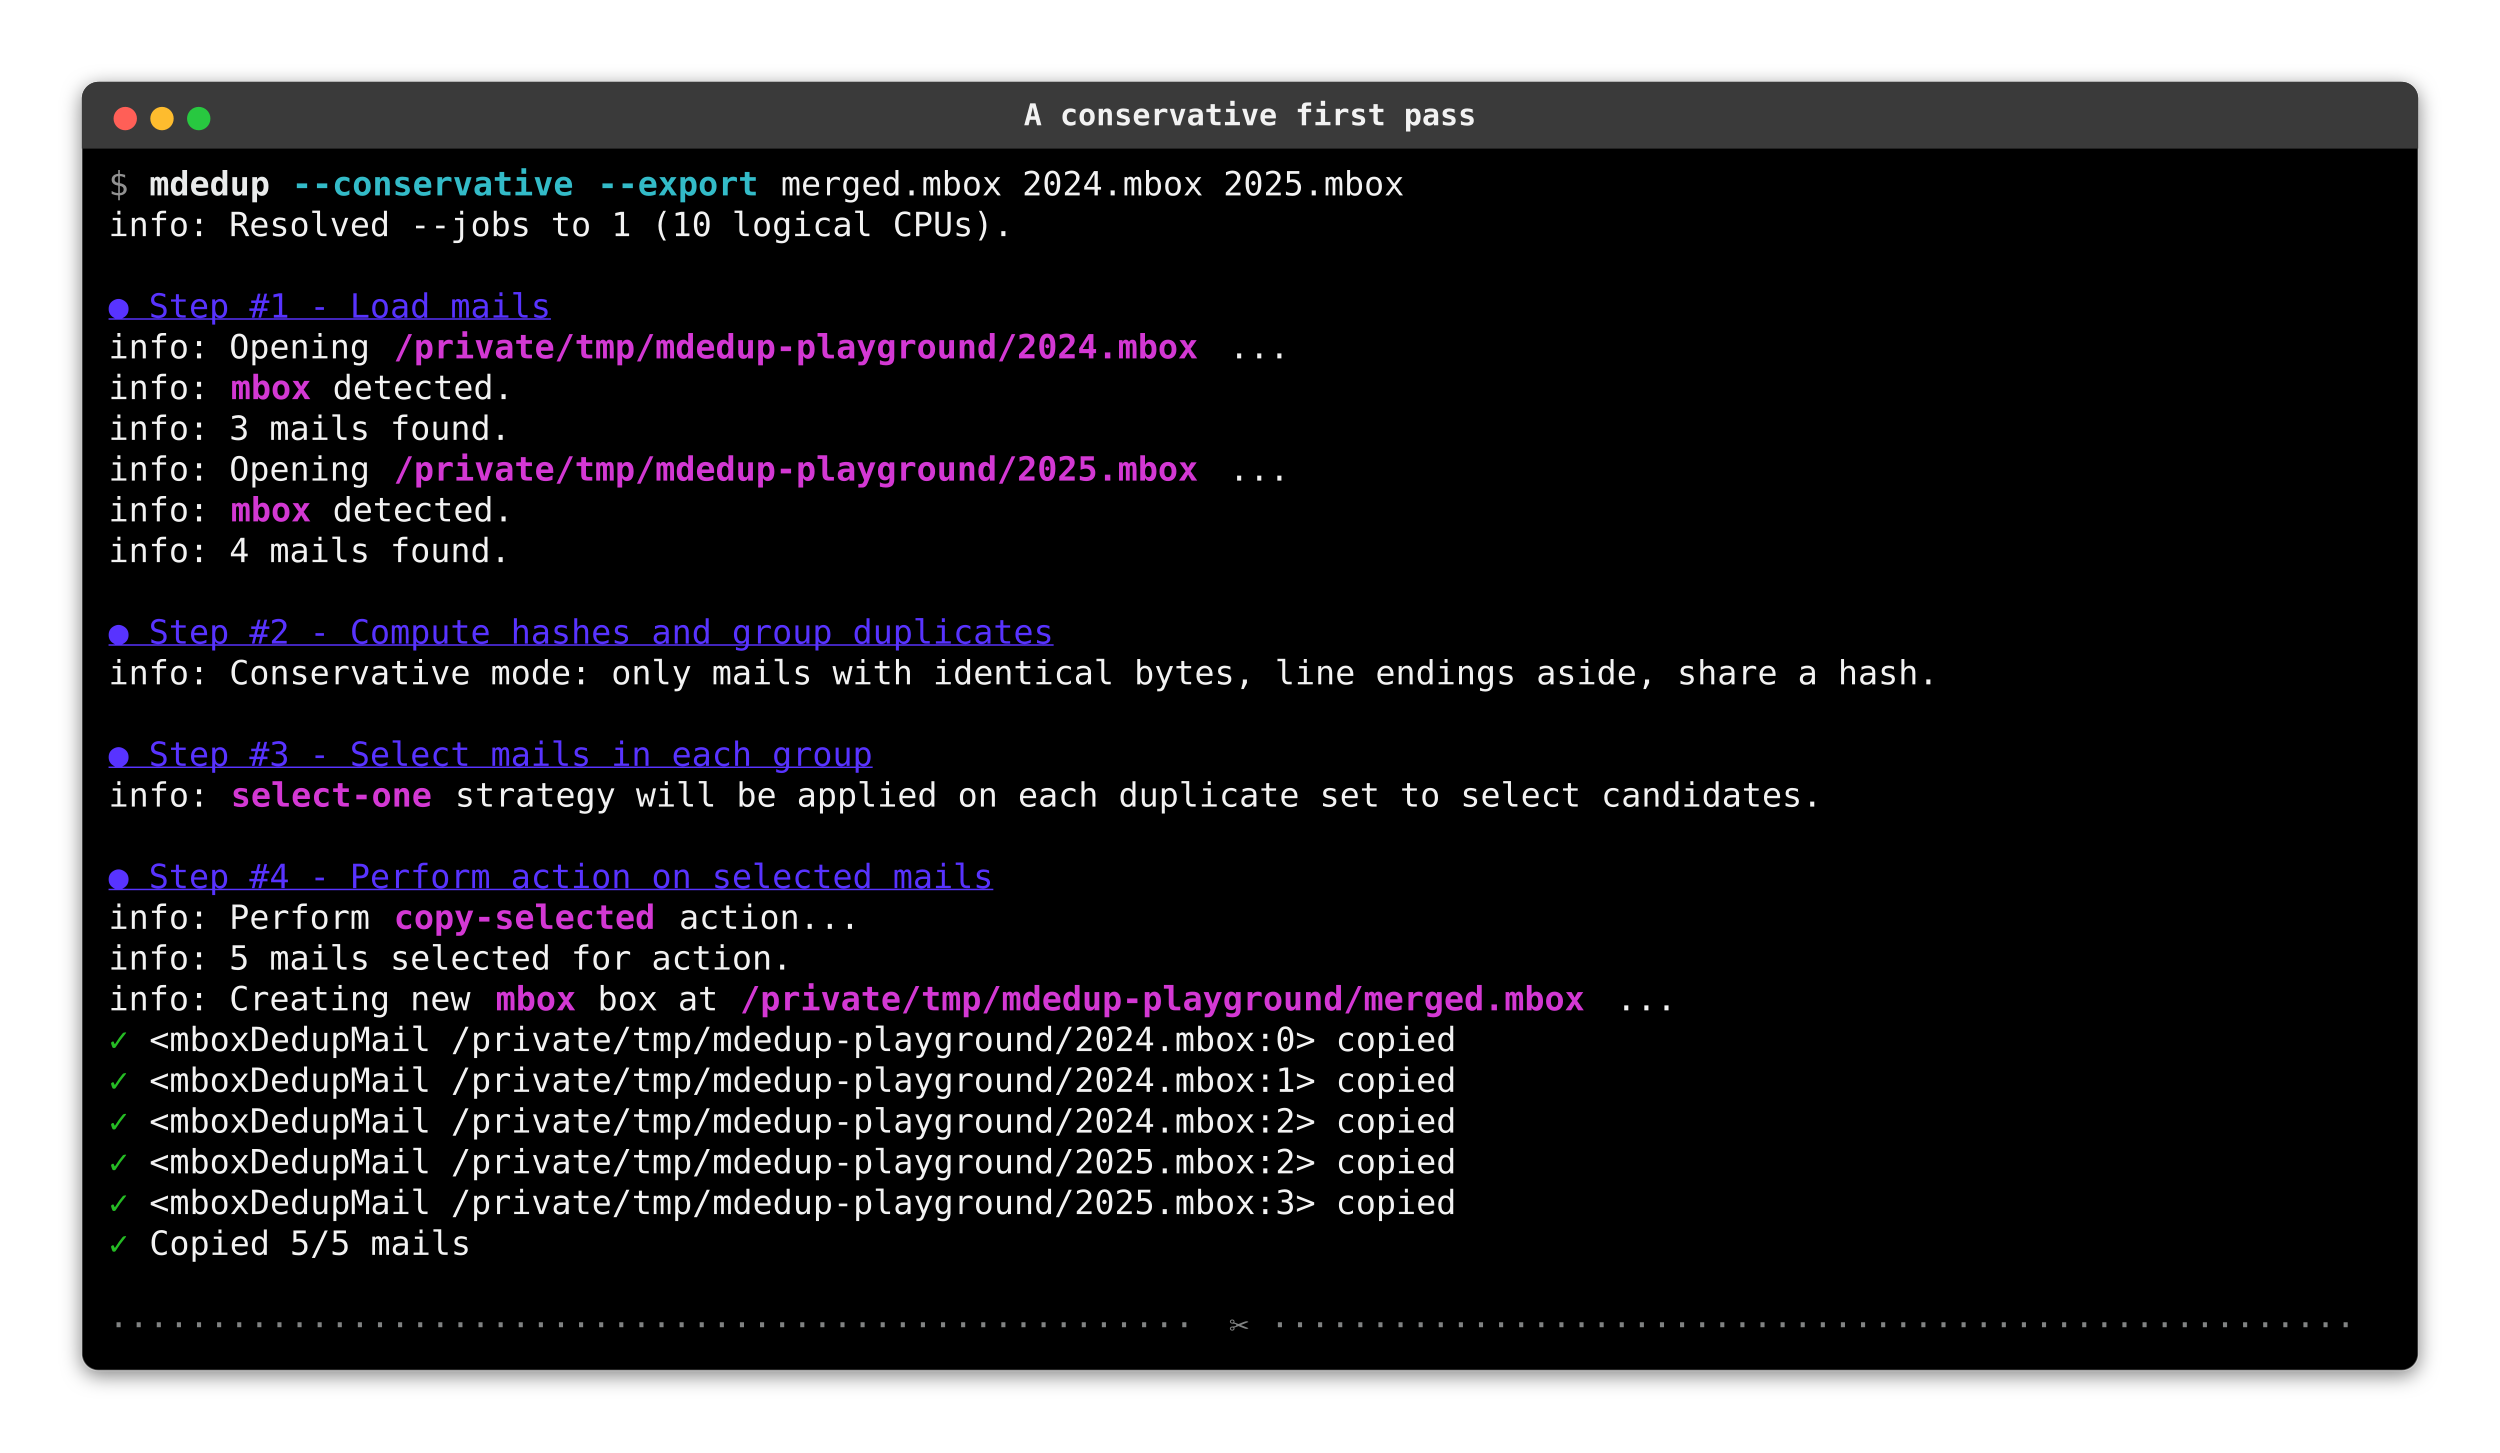
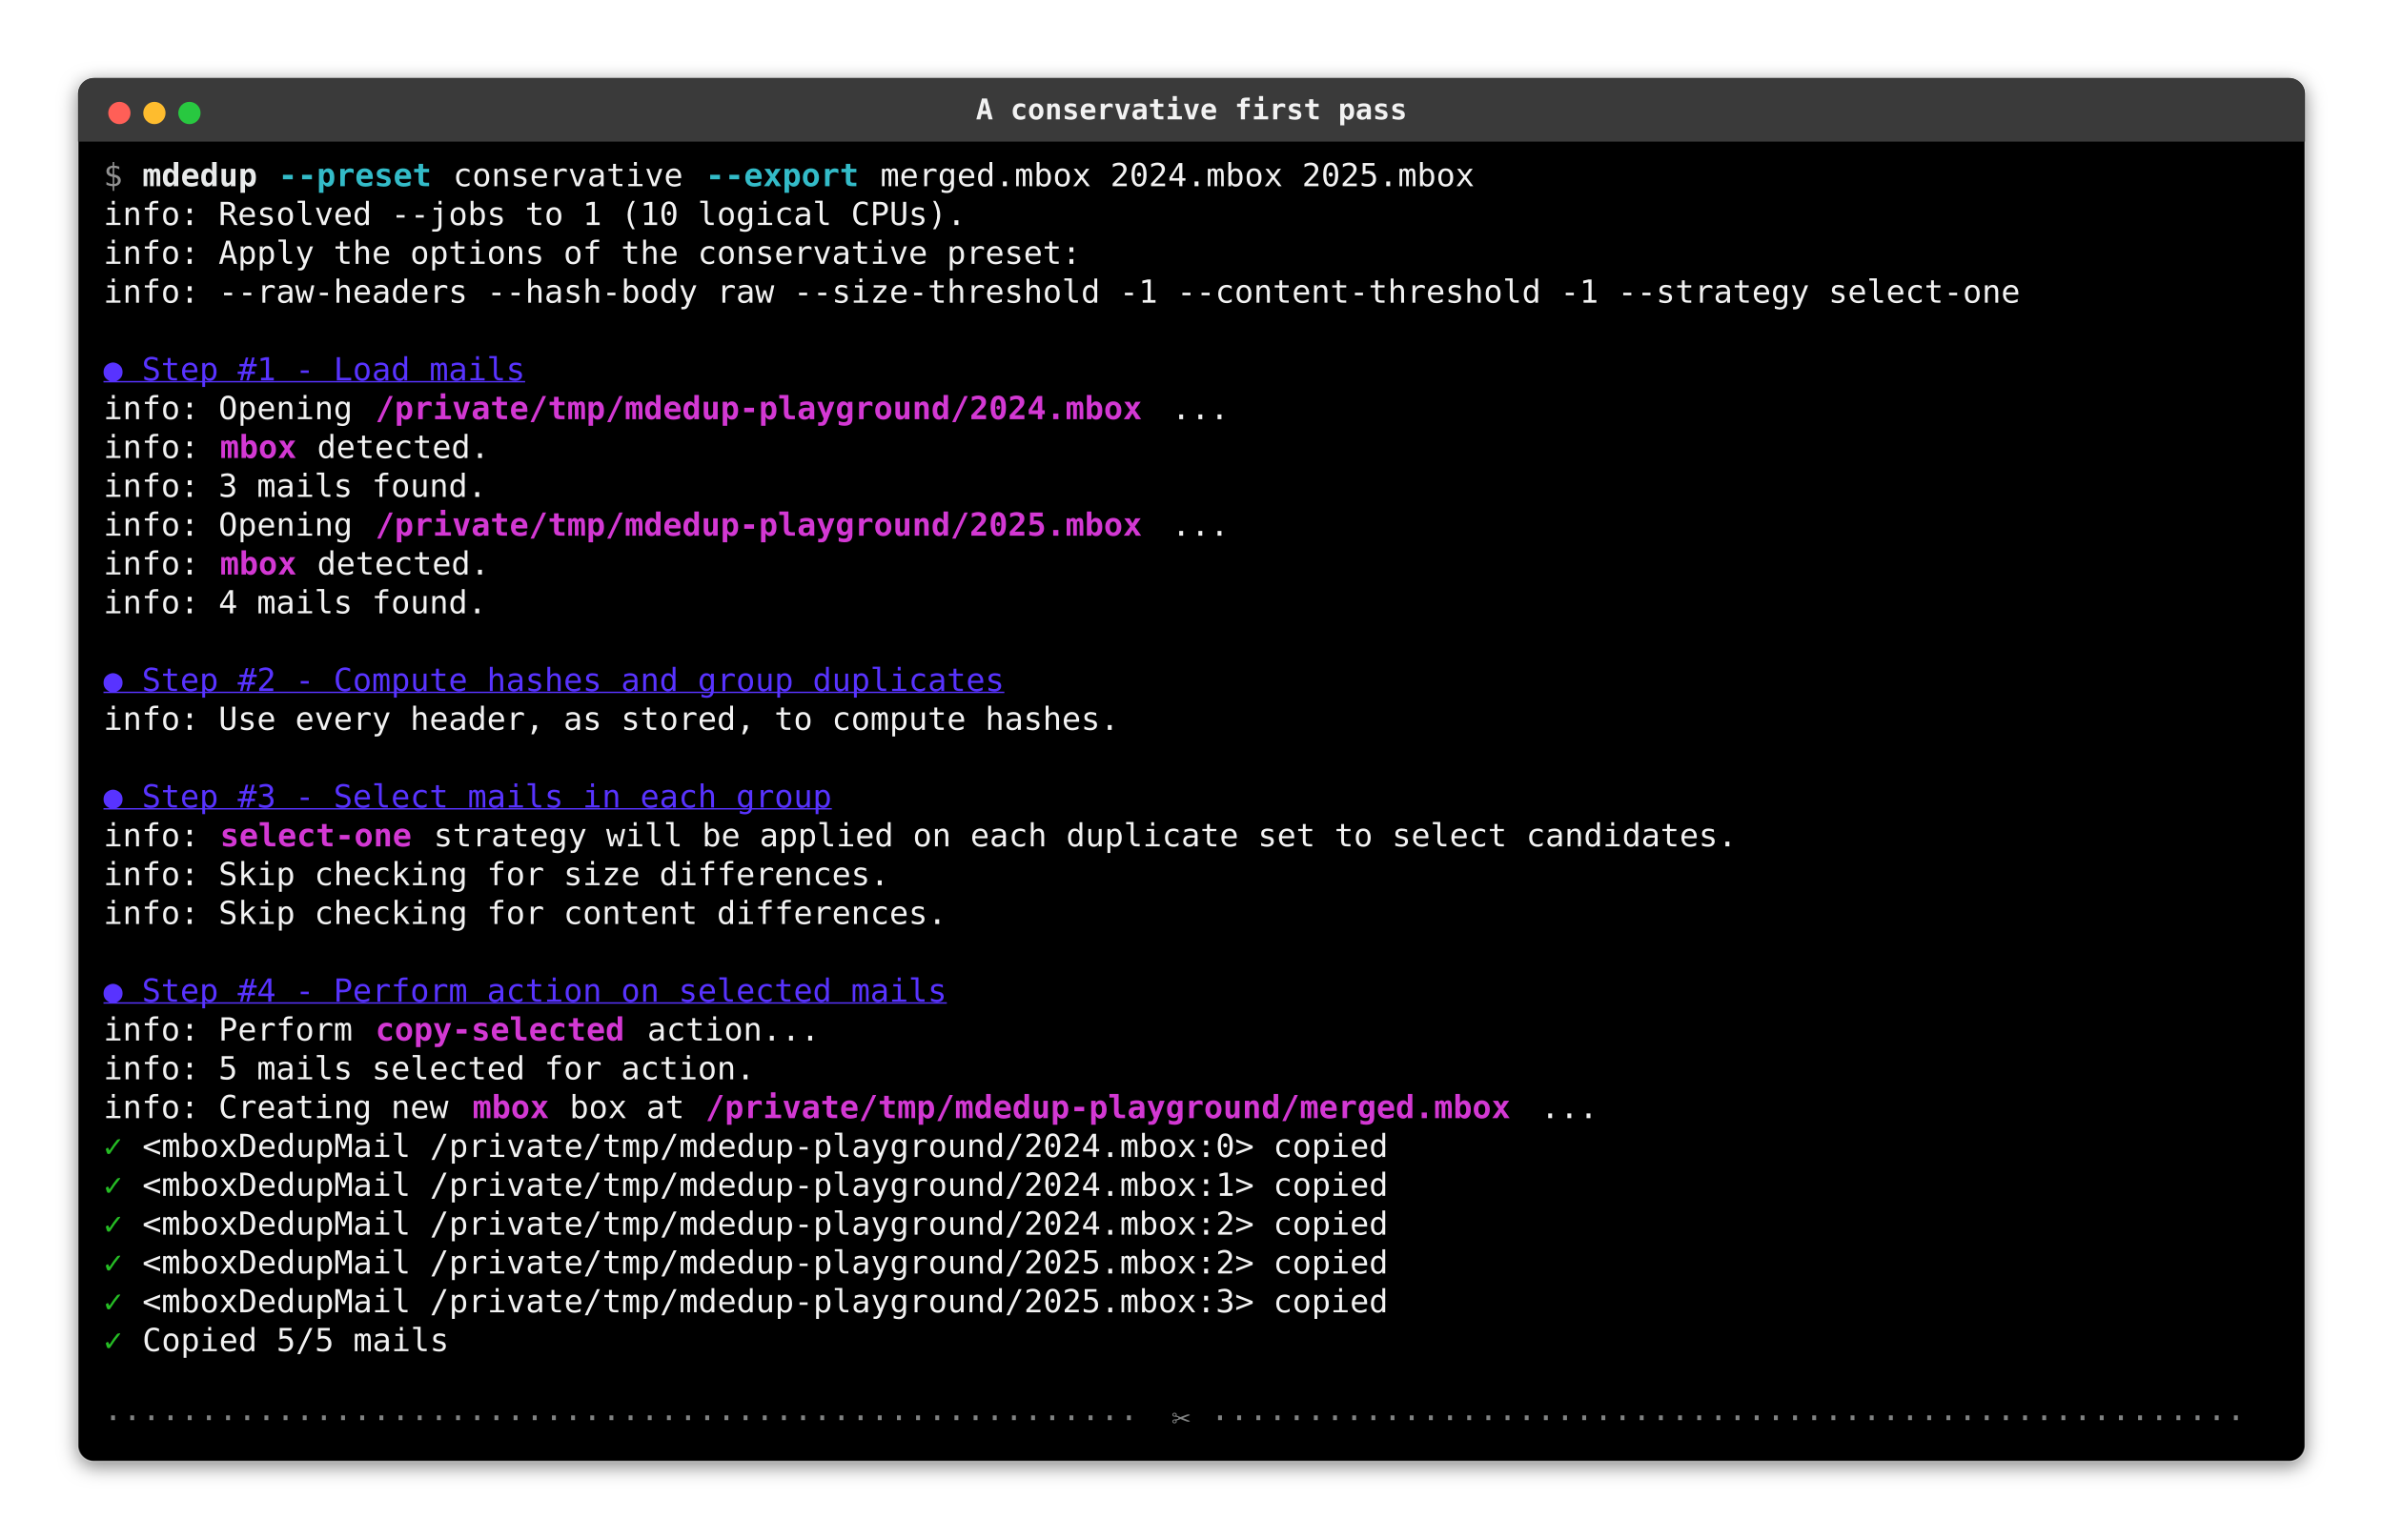
- <svg xmlns="http://www.w3.org/2000/svg" viewBox="0 0 1497 869.6">
+ <svg xmlns="http://www.w3.org/2000/svg" viewBox="0 0 1497 967.2">
  <style>
    .mdedup-conservative-cli-matrix {
        font-family: 'SF Mono', Menlo, Monaco, monospace;
        font-size: 20px;
        line-height: 24.4px;
        font-variant-east-asian: full-width;
    }
    .mdedup-conservative-cli-title {
        font-size: 18px;
        font-weight: bold;
        font-family: 'SF Mono', Menlo, Monaco, monospace;
    }
    .mdedup-conservative-cli-r1 { fill: #919191 }
    .mdedup-conservative-cli-r2 { fill: #e9ebeb;font-weight: bold }
    .mdedup-conservative-cli-r3 { fill: #33bbc8;font-weight: bold }
    .mdedup-conservative-cli-r4 { fill: #f2f2f2 }
    .mdedup-conservative-cli-r5 { fill: #5833ff;text-decoration: underline }
    .mdedup-conservative-cli-r6 { fill: #d338d3;font-weight: bold }
    .mdedup-conservative-cli-r7 { fill: #25bc24 }
    .mdedup-conservative-cli-r8 { fill: #818383 }
</style>
  <defs>
    <clipPath id="mdedup-conservative-cli-clip">
-       <rect x="65" y="97" width="1366.4" height="707.6" />
+       <rect x="65" y="97" width="1366.4" height="805.2" />
    </clipPath>
    <filter id="mdedup-conservative-cli-shadow" x="-50%" y="-50%" width="200%" height="200%">
      <feGaussianBlur in="SourceAlpha" stdDeviation="6" />
      <feOffset dx="0" dy="3" result="cast" />
      <feFlood flood-color="rgba(0,0,0,0.5)" />
      <feComposite in2="cast" operator="in" result="shadow" />
      <feComposite in="shadow" in2="SourceAlpha" operator="out" />
    </filter>
  </defs>
-   <rect filter="url(#mdedup-conservative-cli-shadow)" x="49" y="49" width="1399" height="771.6" rx="10" />
-   <rect fill="#000000" stroke="rgba(255,255,255,0.35)" stroke-width="1" x="49" y="49" width="1399" height="771.6" rx="10" />
+   <rect filter="url(#mdedup-conservative-cli-shadow)" x="49" y="49" width="1399" height="869.2" rx="10" />
+   <rect fill="#000000" stroke="rgba(255,255,255,0.35)" stroke-width="1" x="49" y="49" width="1399" height="869.2" rx="10" />
  <path fill="#3a3a3a" d="M59,49 H1438 A10,10 0 0 1 1448,59 V89 H49 V59 A10,10 0 0 1 59,49 Z" />
  <g transform="translate(49, 49)">
    <g transform="translate(26,22)">
      <circle cx="0" cy="0" r="7" fill="#ff5f57" />
      <circle cx="22" cy="0" r="7" fill="#febc2e" />
      <circle cx="44" cy="0" r="7" fill="#28c840" />
    </g>
  </g>
  <text class="mdedup-conservative-cli-title" fill="#f2f2f2" font-family="monospace" font-size="18" font-weight="bold" text-anchor="middle" x="748.5" y="75">A conservative first pass</text>
  <g clip-path="url(#mdedup-conservative-cli-clip)">
    <g transform="translate(65, 97)">
      <g class="mdedup-conservative-cli-matrix" font-family="monospace" font-size="20" fill="#f2f2f2">
        <text class="mdedup-conservative-cli-r1" x="0" textLength="12.2" y="20">$</text>
        <text class="mdedup-conservative-cli-r2" x="24.4" textLength="73.2" y="20">mdedup</text>
-         <text class="mdedup-conservative-cli-r3" x="109.8" textLength="170.8" y="20">--conservative</text>
-         <text class="mdedup-conservative-cli-r3" x="292.8" textLength="97.6" y="20">--export</text>
-         <text class="mdedup-conservative-cli-r4" x="402.6" textLength="378.2" y="20">merged.mbox 2024.mbox 2025.mbox</text>
+         <text class="mdedup-conservative-cli-r3" x="109.8" textLength="97.6" y="20">--preset</text>
+         <text class="mdedup-conservative-cli-r4" x="219.6" textLength="146.4" y="20">conservative</text>
+         <text class="mdedup-conservative-cli-r3" x="378.2" textLength="97.6" y="20">--export</text>
+         <text class="mdedup-conservative-cli-r4" x="488" textLength="378.2" y="20">merged.mbox 2024.mbox 2025.mbox</text>
        <text class="mdedup-conservative-cli-r4" x="0" textLength="549" y="44.4">info: Resolved --jobs to 1 (10 logical CPUs).</text>
-         <text class="mdedup-conservative-cli-r5" x="0" textLength="268.4" y="93.2">● Step #1 - Load mails</text>
-         <text class="mdedup-conservative-cli-r4" x="0" textLength="158.6" y="117.6">info: Opening</text>
-         <text class="mdedup-conservative-cli-r6" x="170.8" textLength="488" y="117.6">/private/tmp/mdedup-playground/2024.mbox</text>
-         <text class="mdedup-conservative-cli-r4" x="671" textLength="36.6" y="117.6">...</text>
-         <text class="mdedup-conservative-cli-r4" x="0" textLength="61" y="142">info:</text>
-         <text class="mdedup-conservative-cli-r6" x="73.2" textLength="48.8" y="142">mbox</text>
-         <text class="mdedup-conservative-cli-r4" x="134.2" textLength="109.8" y="142">detected.</text>
-         <text class="mdedup-conservative-cli-r4" x="0" textLength="244" y="166.4">info: 3 mails found.</text>
-         <text class="mdedup-conservative-cli-r4" x="0" textLength="158.6" y="190.8">info: Opening</text>
-         <text class="mdedup-conservative-cli-r6" x="170.8" textLength="488" y="190.8">/private/tmp/mdedup-playground/2025.mbox</text>
-         <text class="mdedup-conservative-cli-r4" x="671" textLength="36.6" y="190.8">...</text>
-         <text class="mdedup-conservative-cli-r4" x="0" textLength="61" y="215.2">info:</text>
-         <text class="mdedup-conservative-cli-r6" x="73.2" textLength="48.8" y="215.2">mbox</text>
-         <text class="mdedup-conservative-cli-r4" x="134.2" textLength="109.8" y="215.2">detected.</text>
-         <text class="mdedup-conservative-cli-r4" x="0" textLength="244" y="239.6">info: 4 mails found.</text>
-         <text class="mdedup-conservative-cli-r5" x="0" textLength="573.4" y="288.4">● Step #2 - Compute hashes and group duplicates</text>
-         <text class="mdedup-conservative-cli-r4" x="0" textLength="1110.2" y="312.8">info: Conservative mode: only mails with identical bytes, line endings aside, share a hash.</text>
-         <text class="mdedup-conservative-cli-r5" x="0" textLength="463.6" y="361.6">● Step #3 - Select mails in each group</text>
-         <text class="mdedup-conservative-cli-r4" x="0" textLength="61" y="386">info:</text>
-         <text class="mdedup-conservative-cli-r6" x="73.2" textLength="122" y="386">select-one</text>
-         <text class="mdedup-conservative-cli-r4" x="207.4" textLength="829.6" y="386">strategy will be applied on each duplicate set to select candidates.</text>
-         <text class="mdedup-conservative-cli-r5" x="0" textLength="536.8" y="434.8">● Step #4 - Perform action on selected mails</text>
-         <text class="mdedup-conservative-cli-r4" x="0" textLength="158.6" y="459.2">info: Perform</text>
-         <text class="mdedup-conservative-cli-r6" x="170.8" textLength="158.6" y="459.2">copy-selected</text>
-         <text class="mdedup-conservative-cli-r4" x="341.6" textLength="109.8" y="459.2">action...</text>
-         <text class="mdedup-conservative-cli-r4" x="0" textLength="414.8" y="483.6">info: 5 mails selected for action.</text>
-         <text class="mdedup-conservative-cli-r4" x="0" textLength="219.6" y="508">info: Creating new</text>
-         <text class="mdedup-conservative-cli-r6" x="231.8" textLength="48.8" y="508">mbox</text>
-         <text class="mdedup-conservative-cli-r4" x="292.8" textLength="73.2" y="508">box at</text>
-         <text class="mdedup-conservative-cli-r6" x="378.2" textLength="512.4" y="508">/private/tmp/mdedup-playground/merged.mbox</text>
-         <text class="mdedup-conservative-cli-r4" x="902.8" textLength="36.6" y="508">...</text>
-         <text class="mdedup-conservative-cli-r7" x="0" textLength="12.2" y="532.4">✓</text>
-         <text class="mdedup-conservative-cli-r4" x="24.4" textLength="793" y="532.4">&lt;mboxDedupMail /private/tmp/mdedup-playground/2024.mbox:0&gt; copied</text>
-         <text class="mdedup-conservative-cli-r7" x="0" textLength="12.2" y="556.8">✓</text>
-         <text class="mdedup-conservative-cli-r4" x="24.4" textLength="793" y="556.8">&lt;mboxDedupMail /private/tmp/mdedup-playground/2024.mbox:1&gt; copied</text>
-         <text class="mdedup-conservative-cli-r7" x="0" textLength="12.2" y="581.2">✓</text>
-         <text class="mdedup-conservative-cli-r4" x="24.4" textLength="793" y="581.2">&lt;mboxDedupMail /private/tmp/mdedup-playground/2024.mbox:2&gt; copied</text>
-         <text class="mdedup-conservative-cli-r7" x="0" textLength="12.2" y="605.6">✓</text>
-         <text class="mdedup-conservative-cli-r4" x="24.4" textLength="793" y="605.6">&lt;mboxDedupMail /private/tmp/mdedup-playground/2025.mbox:2&gt; copied</text>
+         <text class="mdedup-conservative-cli-r4" x="0" textLength="622.2" y="68.8">info: Apply the options of the conservative preset:</text>
+         <text class="mdedup-conservative-cli-r4" x="0" textLength="1220" y="93.2">info: --raw-headers --hash-body raw --size-threshold -1 --content-threshold -1 --strategy select-one</text>
+         <text class="mdedup-conservative-cli-r5" x="0" textLength="268.4" y="142">● Step #1 - Load mails</text>
+         <text class="mdedup-conservative-cli-r4" x="0" textLength="158.6" y="166.4">info: Opening</text>
+         <text class="mdedup-conservative-cli-r6" x="170.8" textLength="488" y="166.4">/private/tmp/mdedup-playground/2024.mbox</text>
+         <text class="mdedup-conservative-cli-r4" x="671" textLength="36.6" y="166.4">...</text>
+         <text class="mdedup-conservative-cli-r4" x="0" textLength="61" y="190.8">info:</text>
+         <text class="mdedup-conservative-cli-r6" x="73.2" textLength="48.8" y="190.8">mbox</text>
+         <text class="mdedup-conservative-cli-r4" x="134.2" textLength="109.8" y="190.8">detected.</text>
+         <text class="mdedup-conservative-cli-r4" x="0" textLength="244" y="215.2">info: 3 mails found.</text>
+         <text class="mdedup-conservative-cli-r4" x="0" textLength="158.6" y="239.6">info: Opening</text>
+         <text class="mdedup-conservative-cli-r6" x="170.8" textLength="488" y="239.6">/private/tmp/mdedup-playground/2025.mbox</text>
+         <text class="mdedup-conservative-cli-r4" x="671" textLength="36.6" y="239.6">...</text>
+         <text class="mdedup-conservative-cli-r4" x="0" textLength="61" y="264">info:</text>
+         <text class="mdedup-conservative-cli-r6" x="73.2" textLength="48.8" y="264">mbox</text>
+         <text class="mdedup-conservative-cli-r4" x="134.2" textLength="109.8" y="264">detected.</text>
+         <text class="mdedup-conservative-cli-r4" x="0" textLength="244" y="288.4">info: 4 mails found.</text>
+         <text class="mdedup-conservative-cli-r5" x="0" textLength="573.4" y="337.2">● Step #2 - Compute hashes and group duplicates</text>
+         <text class="mdedup-conservative-cli-r4" x="0" textLength="646.6" y="361.6">info: Use every header, as stored, to compute hashes.</text>
+         <text class="mdedup-conservative-cli-r5" x="0" textLength="463.6" y="410.4">● Step #3 - Select mails in each group</text>
+         <text class="mdedup-conservative-cli-r4" x="0" textLength="61" y="434.8">info:</text>
+         <text class="mdedup-conservative-cli-r6" x="73.2" textLength="122" y="434.8">select-one</text>
+         <text class="mdedup-conservative-cli-r4" x="207.4" textLength="829.6" y="434.8">strategy will be applied on each duplicate set to select candidates.</text>
+         <text class="mdedup-conservative-cli-r4" x="0" textLength="500.2" y="459.2">info: Skip checking for size differences.</text>
+         <text class="mdedup-conservative-cli-r4" x="0" textLength="536.8" y="483.6">info: Skip checking for content differences.</text>
+         <text class="mdedup-conservative-cli-r5" x="0" textLength="536.8" y="532.4">● Step #4 - Perform action on selected mails</text>
+         <text class="mdedup-conservative-cli-r4" x="0" textLength="158.6" y="556.8">info: Perform</text>
+         <text class="mdedup-conservative-cli-r6" x="170.8" textLength="158.6" y="556.8">copy-selected</text>
+         <text class="mdedup-conservative-cli-r4" x="341.6" textLength="109.8" y="556.8">action...</text>
+         <text class="mdedup-conservative-cli-r4" x="0" textLength="414.8" y="581.2">info: 5 mails selected for action.</text>
+         <text class="mdedup-conservative-cli-r4" x="0" textLength="219.6" y="605.6">info: Creating new</text>
+         <text class="mdedup-conservative-cli-r6" x="231.8" textLength="48.8" y="605.6">mbox</text>
+         <text class="mdedup-conservative-cli-r4" x="292.8" textLength="73.2" y="605.6">box at</text>
+         <text class="mdedup-conservative-cli-r6" x="378.2" textLength="512.4" y="605.6">/private/tmp/mdedup-playground/merged.mbox</text>
+         <text class="mdedup-conservative-cli-r4" x="902.8" textLength="36.6" y="605.6">...</text>
        <text class="mdedup-conservative-cli-r7" x="0" textLength="12.2" y="630">✓</text>
-         <text class="mdedup-conservative-cli-r4" x="24.4" textLength="793" y="630">&lt;mboxDedupMail /private/tmp/mdedup-playground/2025.mbox:3&gt; copied</text>
+         <text class="mdedup-conservative-cli-r4" x="24.4" textLength="793" y="630">&lt;mboxDedupMail /private/tmp/mdedup-playground/2024.mbox:0&gt; copied</text>
        <text class="mdedup-conservative-cli-r7" x="0" textLength="12.2" y="654.4">✓</text>
-         <text class="mdedup-conservative-cli-r4" x="24.4" textLength="195.2" y="654.4">Copied 5/5 mails</text>
-         <text class="mdedup-conservative-cli-r8" x="0" textLength="658.8" y="703.2">······················································</text>
-         <text class="mdedup-conservative-cli-r8" x="671" textLength="12.2" y="703.2">✂</text>
-         <text class="mdedup-conservative-cli-r8" x="695.4" textLength="658.8" y="703.2">······················································</text>
+         <text class="mdedup-conservative-cli-r4" x="24.4" textLength="793" y="654.4">&lt;mboxDedupMail /private/tmp/mdedup-playground/2024.mbox:1&gt; copied</text>
+         <text class="mdedup-conservative-cli-r7" x="0" textLength="12.2" y="678.8">✓</text>
+         <text class="mdedup-conservative-cli-r4" x="24.4" textLength="793" y="678.8">&lt;mboxDedupMail /private/tmp/mdedup-playground/2024.mbox:2&gt; copied</text>
+         <text class="mdedup-conservative-cli-r7" x="0" textLength="12.2" y="703.2">✓</text>
+         <text class="mdedup-conservative-cli-r4" x="24.4" textLength="793" y="703.2">&lt;mboxDedupMail /private/tmp/mdedup-playground/2025.mbox:2&gt; copied</text>
+         <text class="mdedup-conservative-cli-r7" x="0" textLength="12.2" y="727.6">✓</text>
+         <text class="mdedup-conservative-cli-r4" x="24.4" textLength="793" y="727.6">&lt;mboxDedupMail /private/tmp/mdedup-playground/2025.mbox:3&gt; copied</text>
+         <text class="mdedup-conservative-cli-r7" x="0" textLength="12.2" y="752">✓</text>
+         <text class="mdedup-conservative-cli-r4" x="24.4" textLength="195.2" y="752">Copied 5/5 mails</text>
+         <text class="mdedup-conservative-cli-r8" x="0" textLength="658.8" y="800.8">······················································</text>
+         <text class="mdedup-conservative-cli-r8" x="671" textLength="12.2" y="800.8">✂</text>
+         <text class="mdedup-conservative-cli-r8" x="695.4" textLength="658.8" y="800.8">······················································</text>
      </g>
    </g>
  </g>
</svg>
